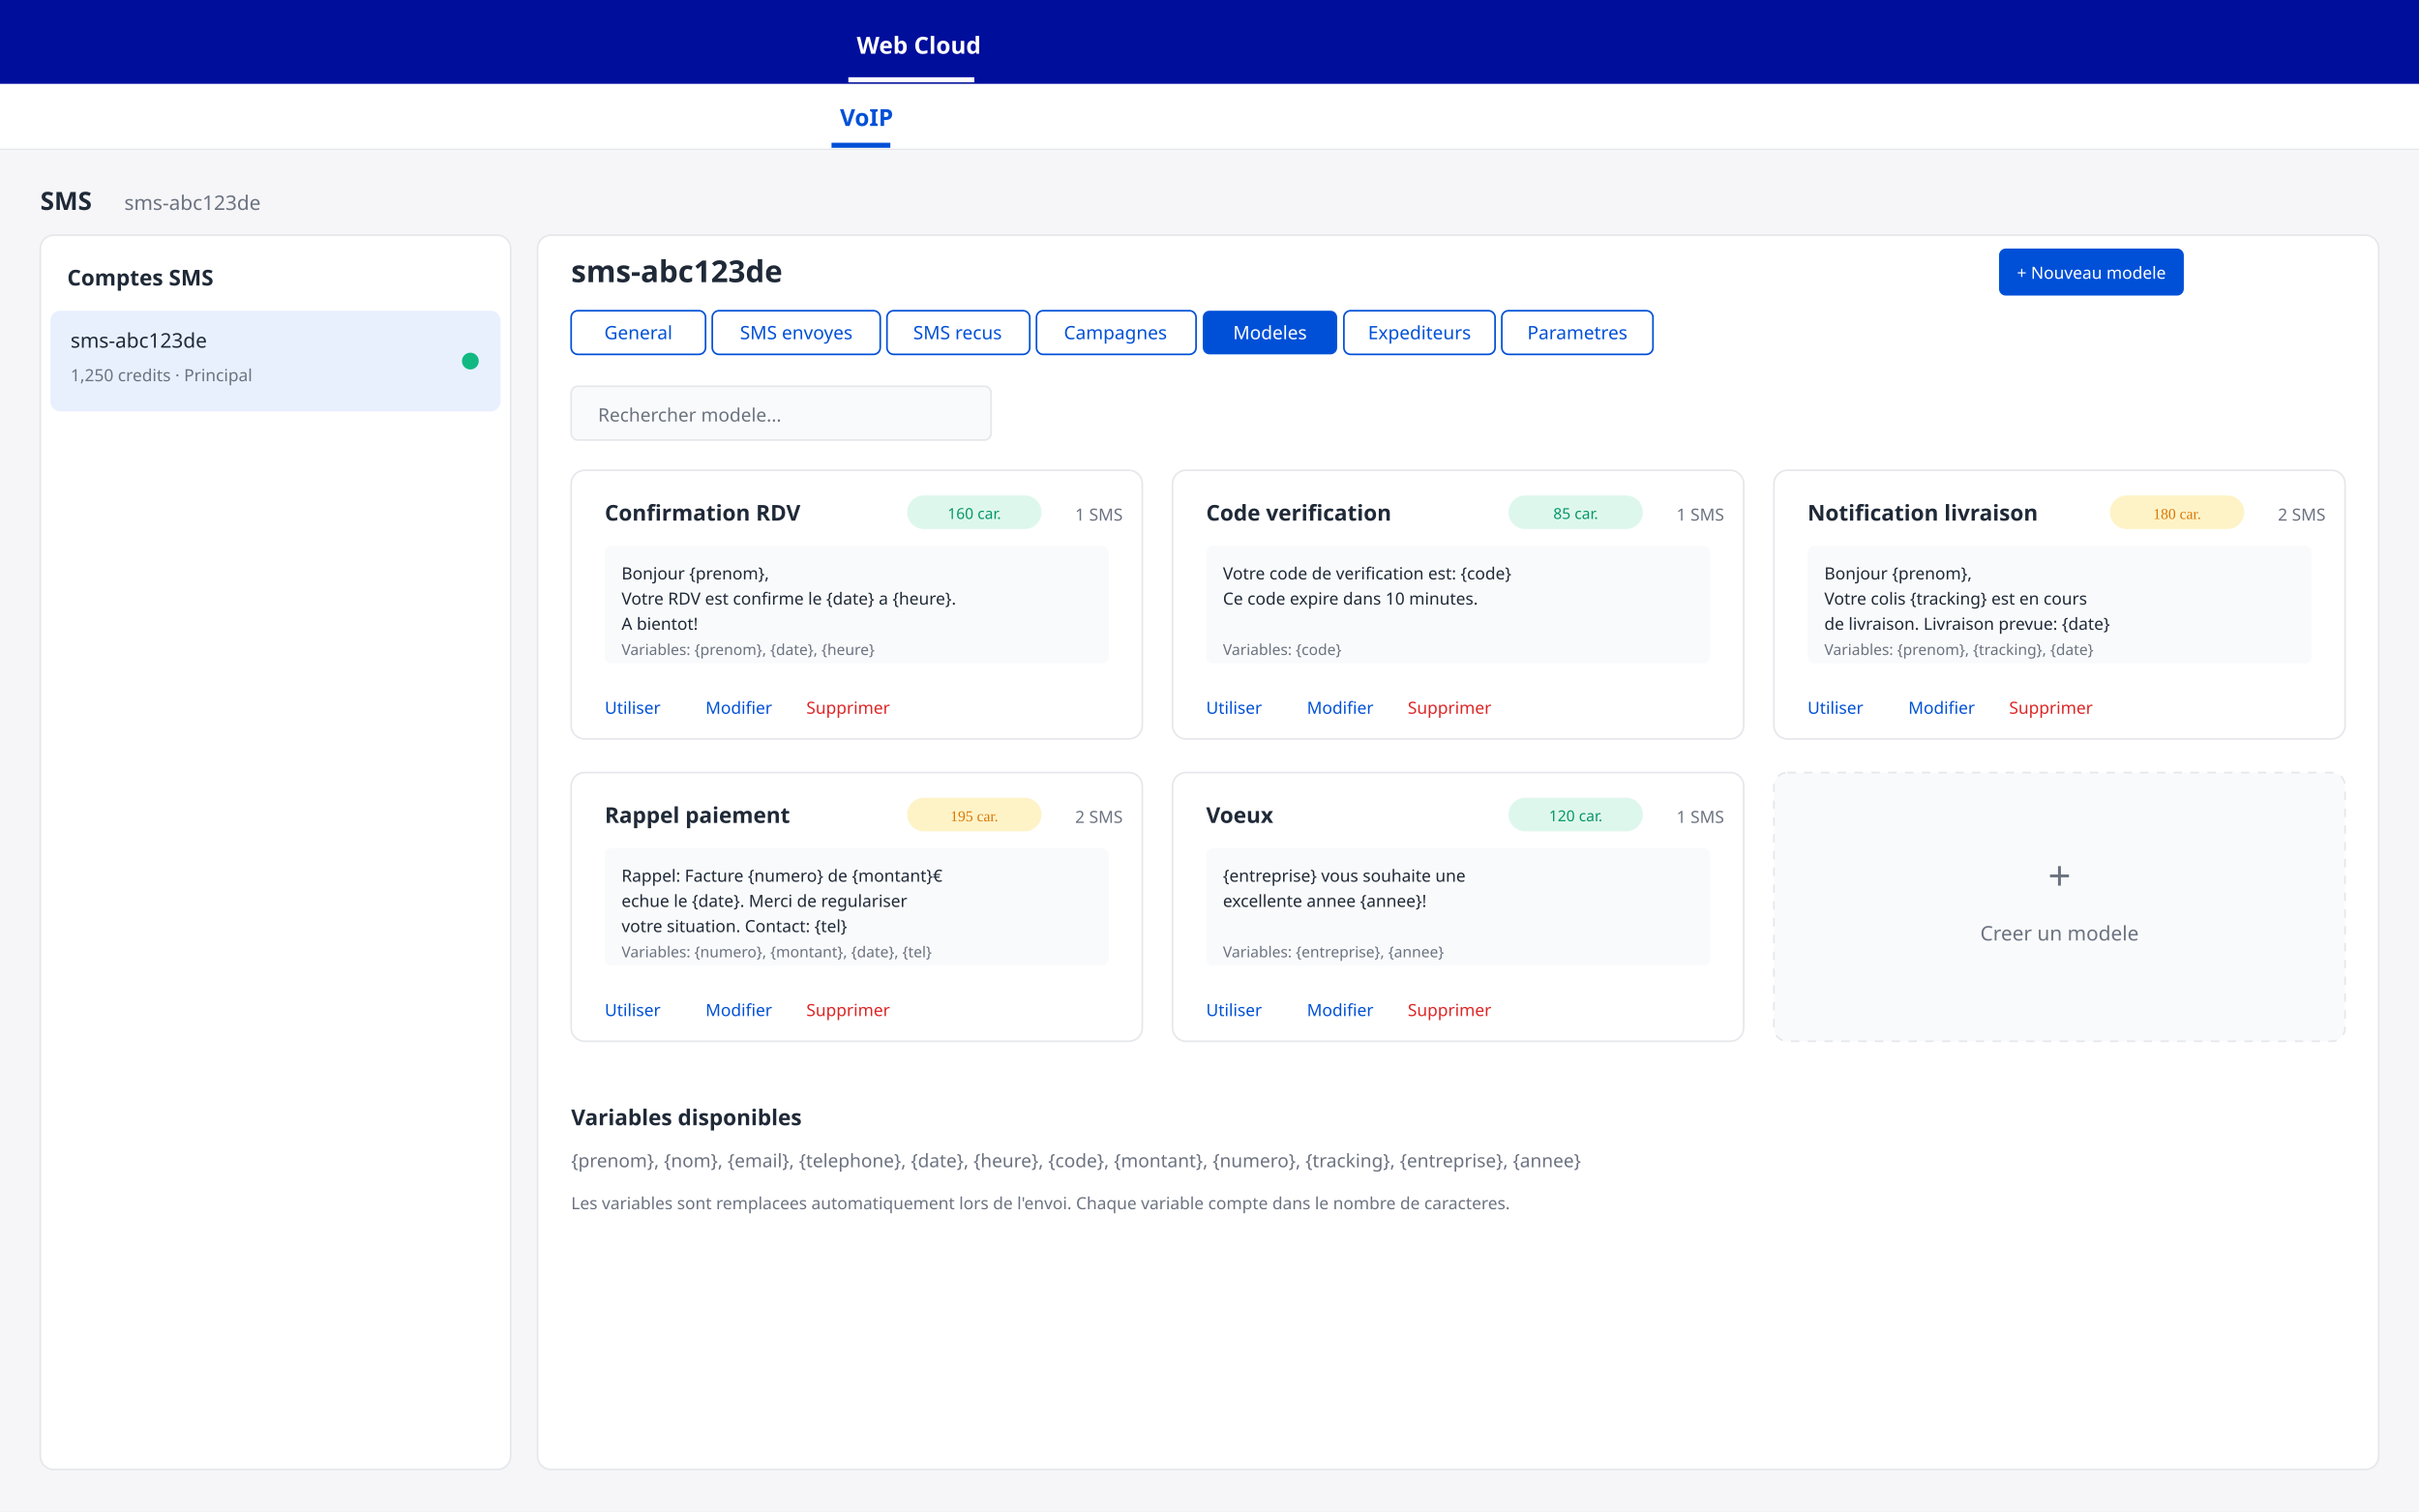
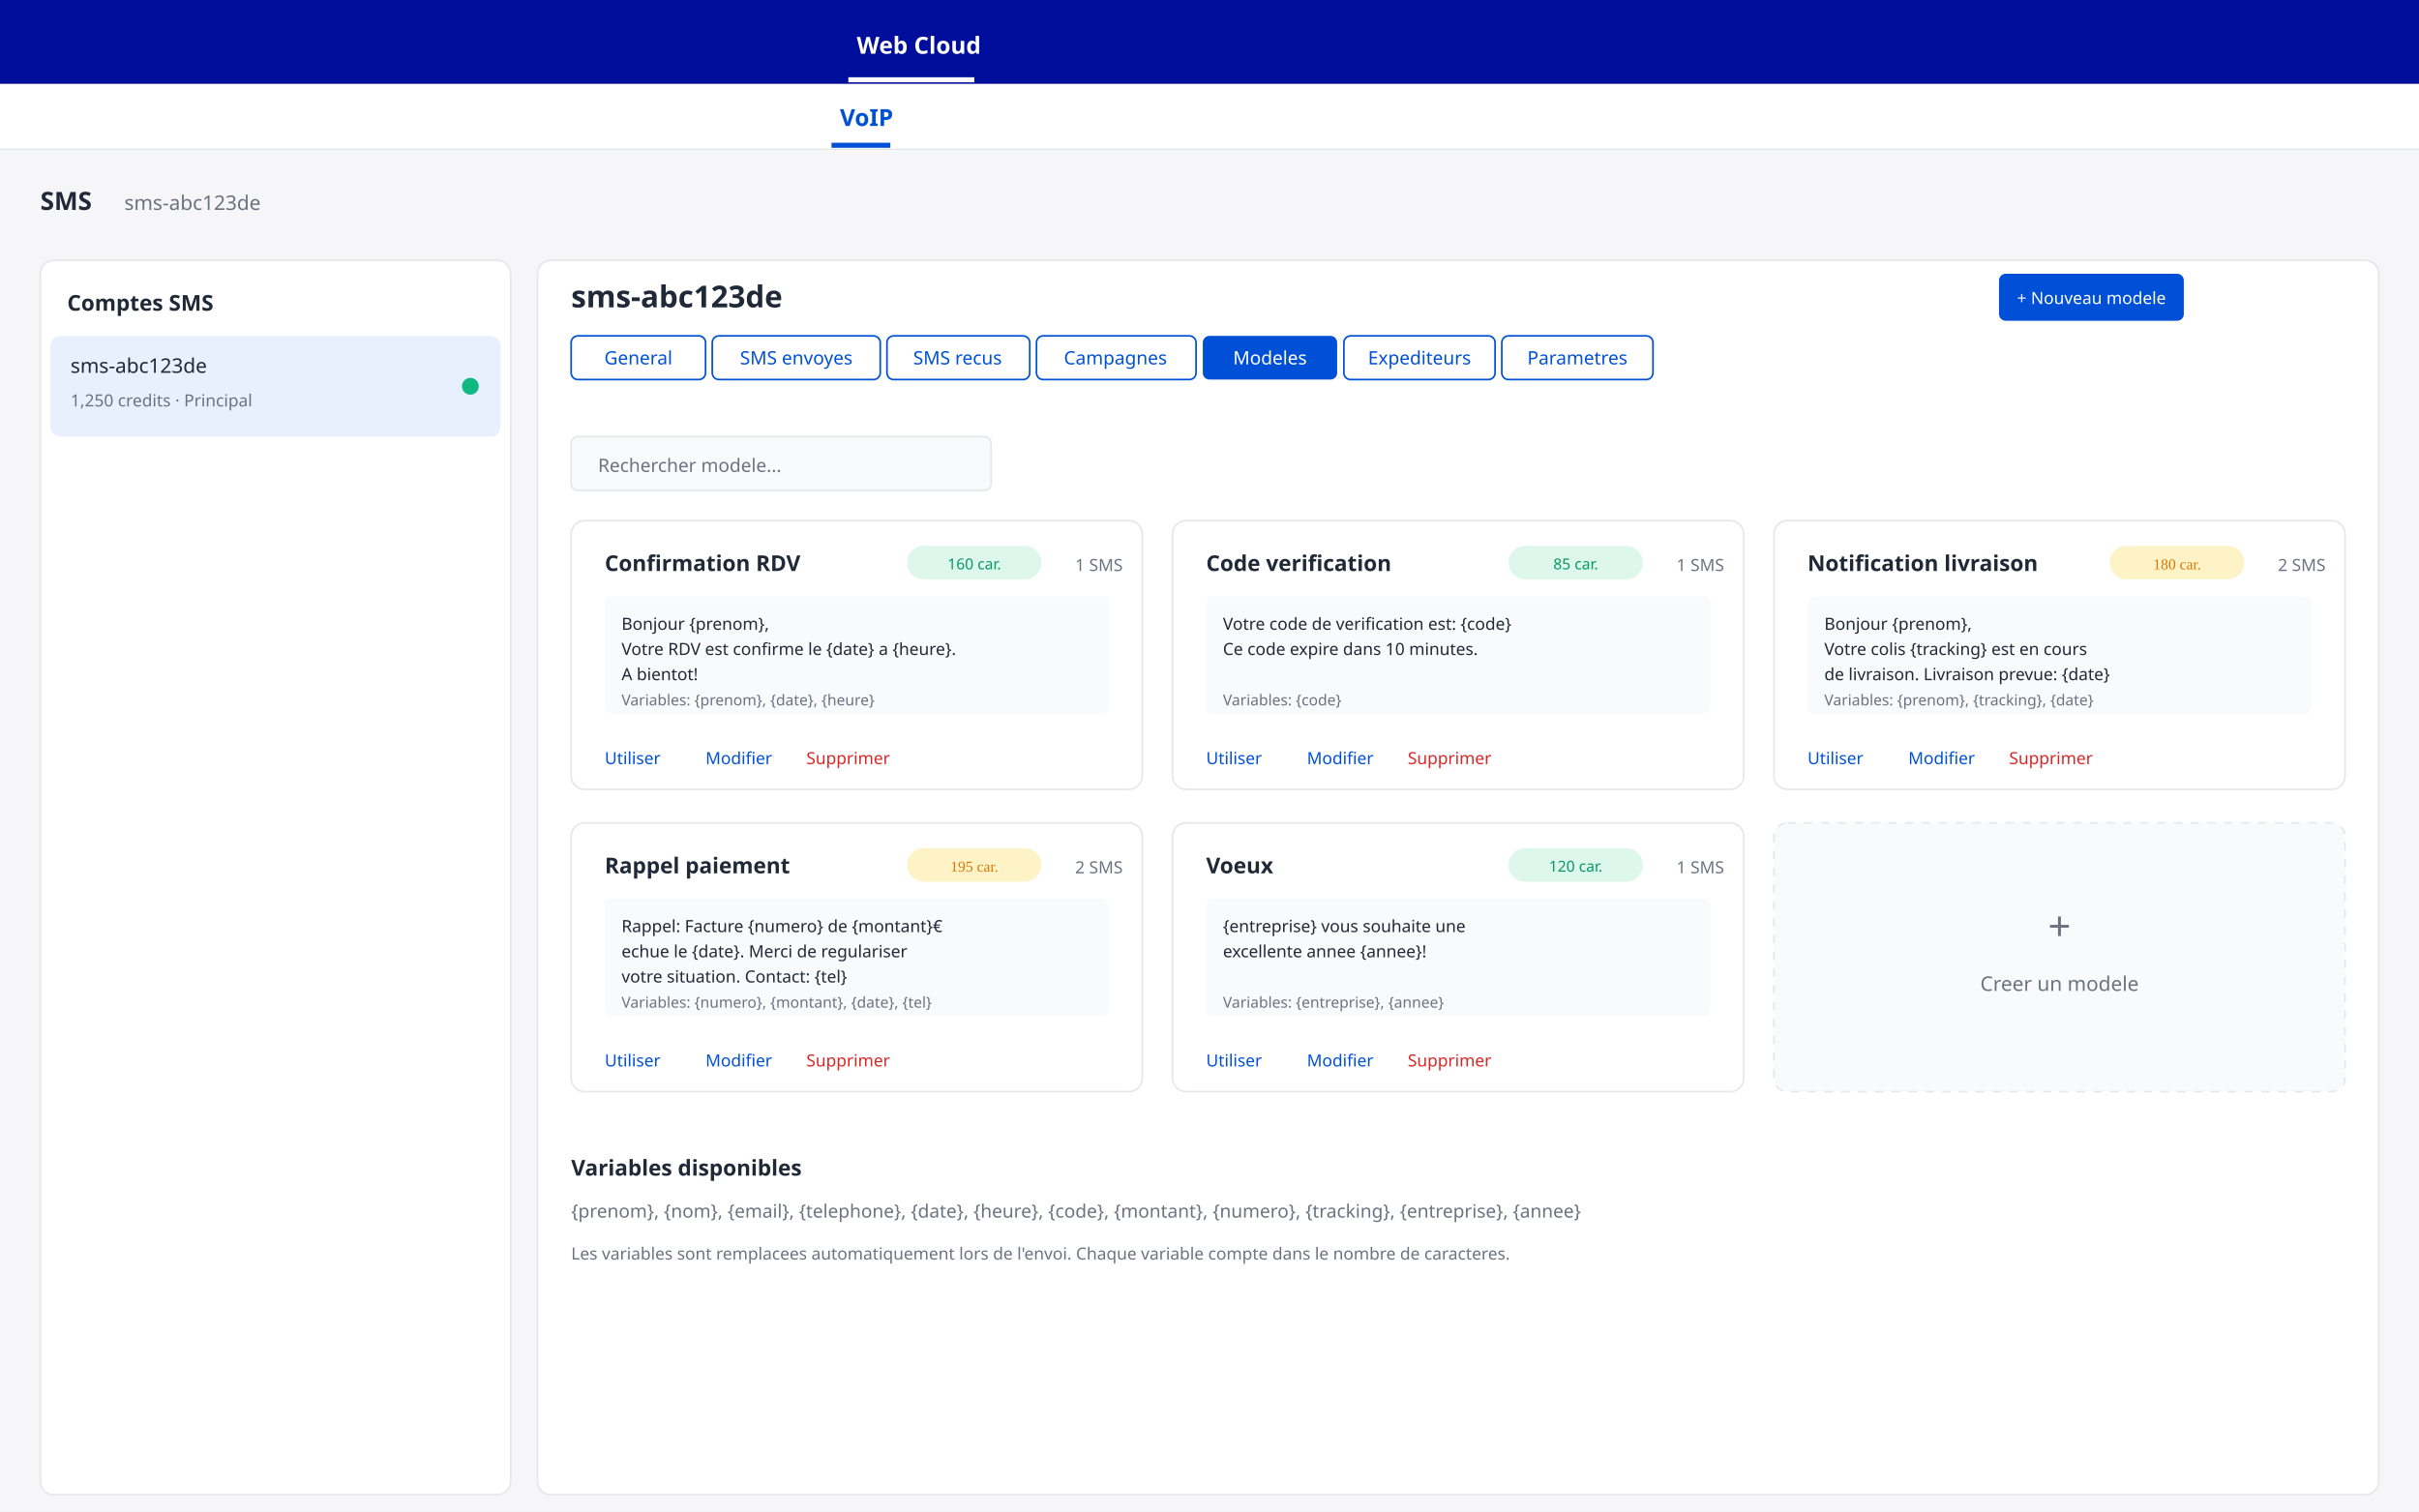
<svg xmlns="http://www.w3.org/2000/svg" viewBox="0 0 1440 900" width="1440" height="900">
  <defs>
    <style>
      .bg-header { fill: #000E9C; }
      .bg-main { fill: #F6F6F9; }
      .bg-white { fill: #FFFFFF; }
      .bg-primary { fill: #0050D7; }
      .bg-success { fill: #DEF7EC; }
      .border { stroke: #E5E7EB; stroke-width: 1; fill: none; }
      .btn-outline { stroke: #0050D7; stroke-width: 1; fill: #FFFFFF; }
      .btn-primary { fill: #0050D7; }
      .row-selected { fill: #E8F0FE; }
      .text-white { fill: #FFFFFF; font-family: 'Source Sans Pro', sans-serif; }
      .text-dark { fill: #1F2937; font-family: 'Source Sans Pro', sans-serif; }
      .text-muted { fill: #6B7280; font-family: 'Source Sans Pro', sans-serif; }
      .text-primary { fill: #0050D7; font-family: 'Source Sans Pro', sans-serif; }
      .text-success { fill: #059669; font-family: 'Source Sans Pro', sans-serif; }
      .text-error { fill: #DC2626; font-family: 'Source Sans Pro', sans-serif; }
    </style>
  </defs>
  <rect width="1440" height="900" class="bg-main" />
  <rect width="1440" height="50" class="bg-header" />
  <text x="510" y="32" class="text-white" font-size="14" font-weight="600">Web Cloud</text>
  <rect x="505" y="46" width="75" height="3" fill="#FFFFFF" />
  <rect x="0" y="50" width="1440" height="40" class="bg-white" />
  <line x1="0" y1="89" x2="1440" y2="89" stroke="#E5E7EB" />
  <text x="500" y="75" class="text-primary" font-size="14" font-weight="600">VoIP</text>
  <rect x="495" y="85" width="35" height="3" fill="#0050D7" />
-   <g transform="translate(0, 90)">
-     <g transform="translate(24, 15)">
+   <g transform="translate(0, 105)">
+     <g transform="translate(24, 0)">
      <text x="0" y="20" class="text-dark" font-size="15" font-weight="700">SMS</text>
      <text x="50" y="20" class="text-muted" font-size="12">sms-abc123de</text>
    </g>
    <g transform="translate(24, 50)">
      <rect x="0" y="0" width="280" height="735" rx="8" class="bg-white" />
      <rect x="0" y="0" width="280" height="735" rx="8" class="border" />
      <text x="16" y="30" class="text-dark" font-size="13" font-weight="600">Comptes SMS</text>
      <g transform="translate(6, 45)">
        <rect x="0" y="0" width="268" height="60" rx="6" class="row-selected" />
        <text x="12" y="22" class="text-dark" font-size="12" font-weight="500">sms-abc123de</text>
        <text x="12" y="42" class="text-muted" font-size="10">1,250 credits · Principal</text>
        <circle cx="250" cy="30" r="5" fill="#10B981" />
      </g>
      <rect x="296" y="0" width="1096" height="735" rx="8" class="bg-white" />
      <rect x="296" y="0" width="1096" height="735" rx="8" class="border" />
      <g transform="translate(316, 0)">
        <text x="0" y="28" class="text-dark" font-size="18" font-weight="600">sms-abc123de</text>
        <g transform="translate(850, 8)">
          <rect x="0" y="0" width="110" height="28" rx="4" class="btn-primary" />
          <text x="55" y="18" class="text-white" font-size="10" text-anchor="middle">+ Nouveau modele</text>
        </g>
        <g transform="translate(0, 45)">
          <rect x="0" y="0" width="80" height="26" rx="4" class="btn-outline" />
          <text x="40" y="17" class="text-primary" font-size="11" text-anchor="middle">General</text>
          <rect x="84" y="0" width="100" height="26" rx="4" class="btn-outline" />
          <text x="134" y="17" class="text-primary" font-size="11" text-anchor="middle">SMS envoyes</text>
          <rect x="188" y="0" width="85" height="26" rx="4" class="btn-outline" />
          <text x="230" y="17" class="text-primary" font-size="11" text-anchor="middle">SMS recus</text>
          <rect x="277" y="0" width="95" height="26" rx="4" class="btn-outline" />
          <text x="324" y="17" class="text-primary" font-size="11" text-anchor="middle">Campagnes</text>
          <rect x="376" y="0" width="80" height="26" rx="4" class="bg-primary" />
          <text x="416" y="17" class="text-white" font-size="11" text-anchor="middle">Modeles</text>
          <rect x="460" y="0" width="90" height="26" rx="4" class="btn-outline" />
          <text x="505" y="17" class="text-primary" font-size="11" text-anchor="middle">Expediteurs</text>
          <rect x="554" y="0" width="90" height="26" rx="4" class="btn-outline" />
          <text x="599" y="17" class="text-primary" font-size="11" text-anchor="middle">Parametres</text>
        </g>
-         <g transform="translate(0, 90)">
+         <g transform="translate(0, 105)">
          <rect x="0" y="0" width="250" height="32" rx="4" fill="#F9FAFB" stroke="#E5E7EB" />
          <text x="16" y="21" class="text-muted" font-size="11">Rechercher modele...</text>
          <g transform="translate(0, 50)">
            <rect x="0" y="0" width="340" height="160" rx="8" fill="#FFFFFF" stroke="#E5E7EB" />
            <text x="20" y="30" class="text-dark" font-size="13" font-weight="600">Confirmation RDV</text>
            <rect x="200" y="15" width="80" height="20" rx="10" fill="#DEF7EC" />
            <text x="240" y="29" class="text-success" font-size="9" text-anchor="middle">160 car.</text>
            <text x="300" y="30" class="text-muted" font-size="10">1 SMS</text>
            <rect x="20" y="45" width="300" height="70" rx="4" fill="#F9FAFB" />
            <text x="30" y="65" class="text-dark" font-size="10">Bonjour {prenom},</text>
            <text x="30" y="80" class="text-dark" font-size="10">Votre RDV est confirme le {date} a {heure}.</text>
            <text x="30" y="95" class="text-dark" font-size="10">A bientot!</text>
            <text x="30" y="110" class="text-muted" font-size="9">Variables: {prenom}, {date}, {heure}</text>
            <text x="20" y="145" class="text-primary" font-size="10">Utiliser</text>
            <text x="80" y="145" class="text-primary" font-size="10">Modifier</text>
            <text x="140" y="145" class="text-error" font-size="10">Supprimer</text>
            <rect x="358" y="0" width="340" height="160" rx="8" fill="#FFFFFF" stroke="#E5E7EB" />
            <text x="378" y="30" class="text-dark" font-size="13" font-weight="600">Code verification</text>
            <rect x="558" y="15" width="80" height="20" rx="10" fill="#DEF7EC" />
            <text x="598" y="29" class="text-success" font-size="9" text-anchor="middle">85 car.</text>
            <text x="658" y="30" class="text-muted" font-size="10">1 SMS</text>
            <rect x="378" y="45" width="300" height="70" rx="4" fill="#F9FAFB" />
            <text x="388" y="65" class="text-dark" font-size="10">Votre code de verification est: {code}</text>
            <text x="388" y="80" class="text-dark" font-size="10">Ce code expire dans 10 minutes.</text>
            <text x="388" y="110" class="text-muted" font-size="9">Variables: {code}</text>
            <text x="378" y="145" class="text-primary" font-size="10">Utiliser</text>
            <text x="438" y="145" class="text-primary" font-size="10">Modifier</text>
            <text x="498" y="145" class="text-error" font-size="10">Supprimer</text>
            <rect x="716" y="0" width="340" height="160" rx="8" fill="#FFFFFF" stroke="#E5E7EB" />
            <text x="736" y="30" class="text-dark" font-size="13" font-weight="600">Notification livraison</text>
            <rect x="916" y="15" width="80" height="20" rx="10" fill="#FEF3C7" />
            <text x="956" y="29" fill="#D97706" font-size="9" text-anchor="middle">180 car.</text>
            <text x="1016" y="30" class="text-muted" font-size="10">2 SMS</text>
            <rect x="736" y="45" width="300" height="70" rx="4" fill="#F9FAFB" />
            <text x="746" y="65" class="text-dark" font-size="10">Bonjour {prenom},</text>
            <text x="746" y="80" class="text-dark" font-size="10">Votre colis {tracking} est en cours</text>
            <text x="746" y="95" class="text-dark" font-size="10">de livraison. Livraison prevue: {date}</text>
            <text x="746" y="110" class="text-muted" font-size="9">Variables: {prenom}, {tracking}, {date}</text>
            <text x="736" y="145" class="text-primary" font-size="10">Utiliser</text>
            <text x="796" y="145" class="text-primary" font-size="10">Modifier</text>
            <text x="856" y="145" class="text-error" font-size="10">Supprimer</text>
            <rect x="0" y="180" width="340" height="160" rx="8" fill="#FFFFFF" stroke="#E5E7EB" />
            <text x="20" y="210" class="text-dark" font-size="13" font-weight="600">Rappel paiement</text>
            <rect x="200" y="195" width="80" height="20" rx="10" fill="#FEF3C7" />
            <text x="240" y="209" fill="#D97706" font-size="9" text-anchor="middle">195 car.</text>
            <text x="300" y="210" class="text-muted" font-size="10">2 SMS</text>
            <rect x="20" y="225" width="300" height="70" rx="4" fill="#F9FAFB" />
            <text x="30" y="245" class="text-dark" font-size="10">Rappel: Facture {numero} de {montant}€</text>
            <text x="30" y="260" class="text-dark" font-size="10">echue le {date}. Merci de regulariser</text>
            <text x="30" y="275" class="text-dark" font-size="10">votre situation. Contact: {tel}</text>
            <text x="30" y="290" class="text-muted" font-size="9">Variables: {numero}, {montant}, {date}, {tel}</text>
            <text x="20" y="325" class="text-primary" font-size="10">Utiliser</text>
            <text x="80" y="325" class="text-primary" font-size="10">Modifier</text>
            <text x="140" y="325" class="text-error" font-size="10">Supprimer</text>
            <rect x="358" y="180" width="340" height="160" rx="8" fill="#FFFFFF" stroke="#E5E7EB" />
            <text x="378" y="210" class="text-dark" font-size="13" font-weight="600">Voeux</text>
            <rect x="558" y="195" width="80" height="20" rx="10" fill="#DEF7EC" />
            <text x="598" y="209" class="text-success" font-size="9" text-anchor="middle">120 car.</text>
            <text x="658" y="210" class="text-muted" font-size="10">1 SMS</text>
            <rect x="378" y="225" width="300" height="70" rx="4" fill="#F9FAFB" />
            <text x="388" y="245" class="text-dark" font-size="10">{entreprise} vous souhaite une</text>
            <text x="388" y="260" class="text-dark" font-size="10">excellente annee {annee}!</text>
            <text x="388" y="290" class="text-muted" font-size="9">Variables: {entreprise}, {annee}</text>
            <text x="378" y="325" class="text-primary" font-size="10">Utiliser</text>
            <text x="438" y="325" class="text-primary" font-size="10">Modifier</text>
            <text x="498" y="325" class="text-error" font-size="10">Supprimer</text>
            <rect x="716" y="180" width="340" height="160" rx="8" fill="#F9FAFB" stroke="#E5E7EB" stroke-dasharray="5,5" />
            <text x="886" y="250" class="text-muted" font-size="24" text-anchor="middle">+</text>
            <text x="886" y="280" class="text-muted" font-size="12" text-anchor="middle">Creer un modele</text>
          </g>
          <g transform="translate(0, 420)">
            <text x="0" y="20" class="text-dark" font-size="13" font-weight="600">Variables disponibles</text>
            <text x="0" y="45" class="text-muted" font-size="11">{prenom}, {nom}, {email}, {telephone}, {date}, {heure}, {code}, {montant}, {numero}, {tracking}, {entreprise}, {annee}</text>
            <text x="0" y="70" class="text-muted" font-size="10">Les variables sont remplacees automatiquement lors de l'envoi. Chaque variable compte dans le nombre de caracteres.</text>
          </g>
        </g>
      </g>
    </g>
  </g>
</svg>
